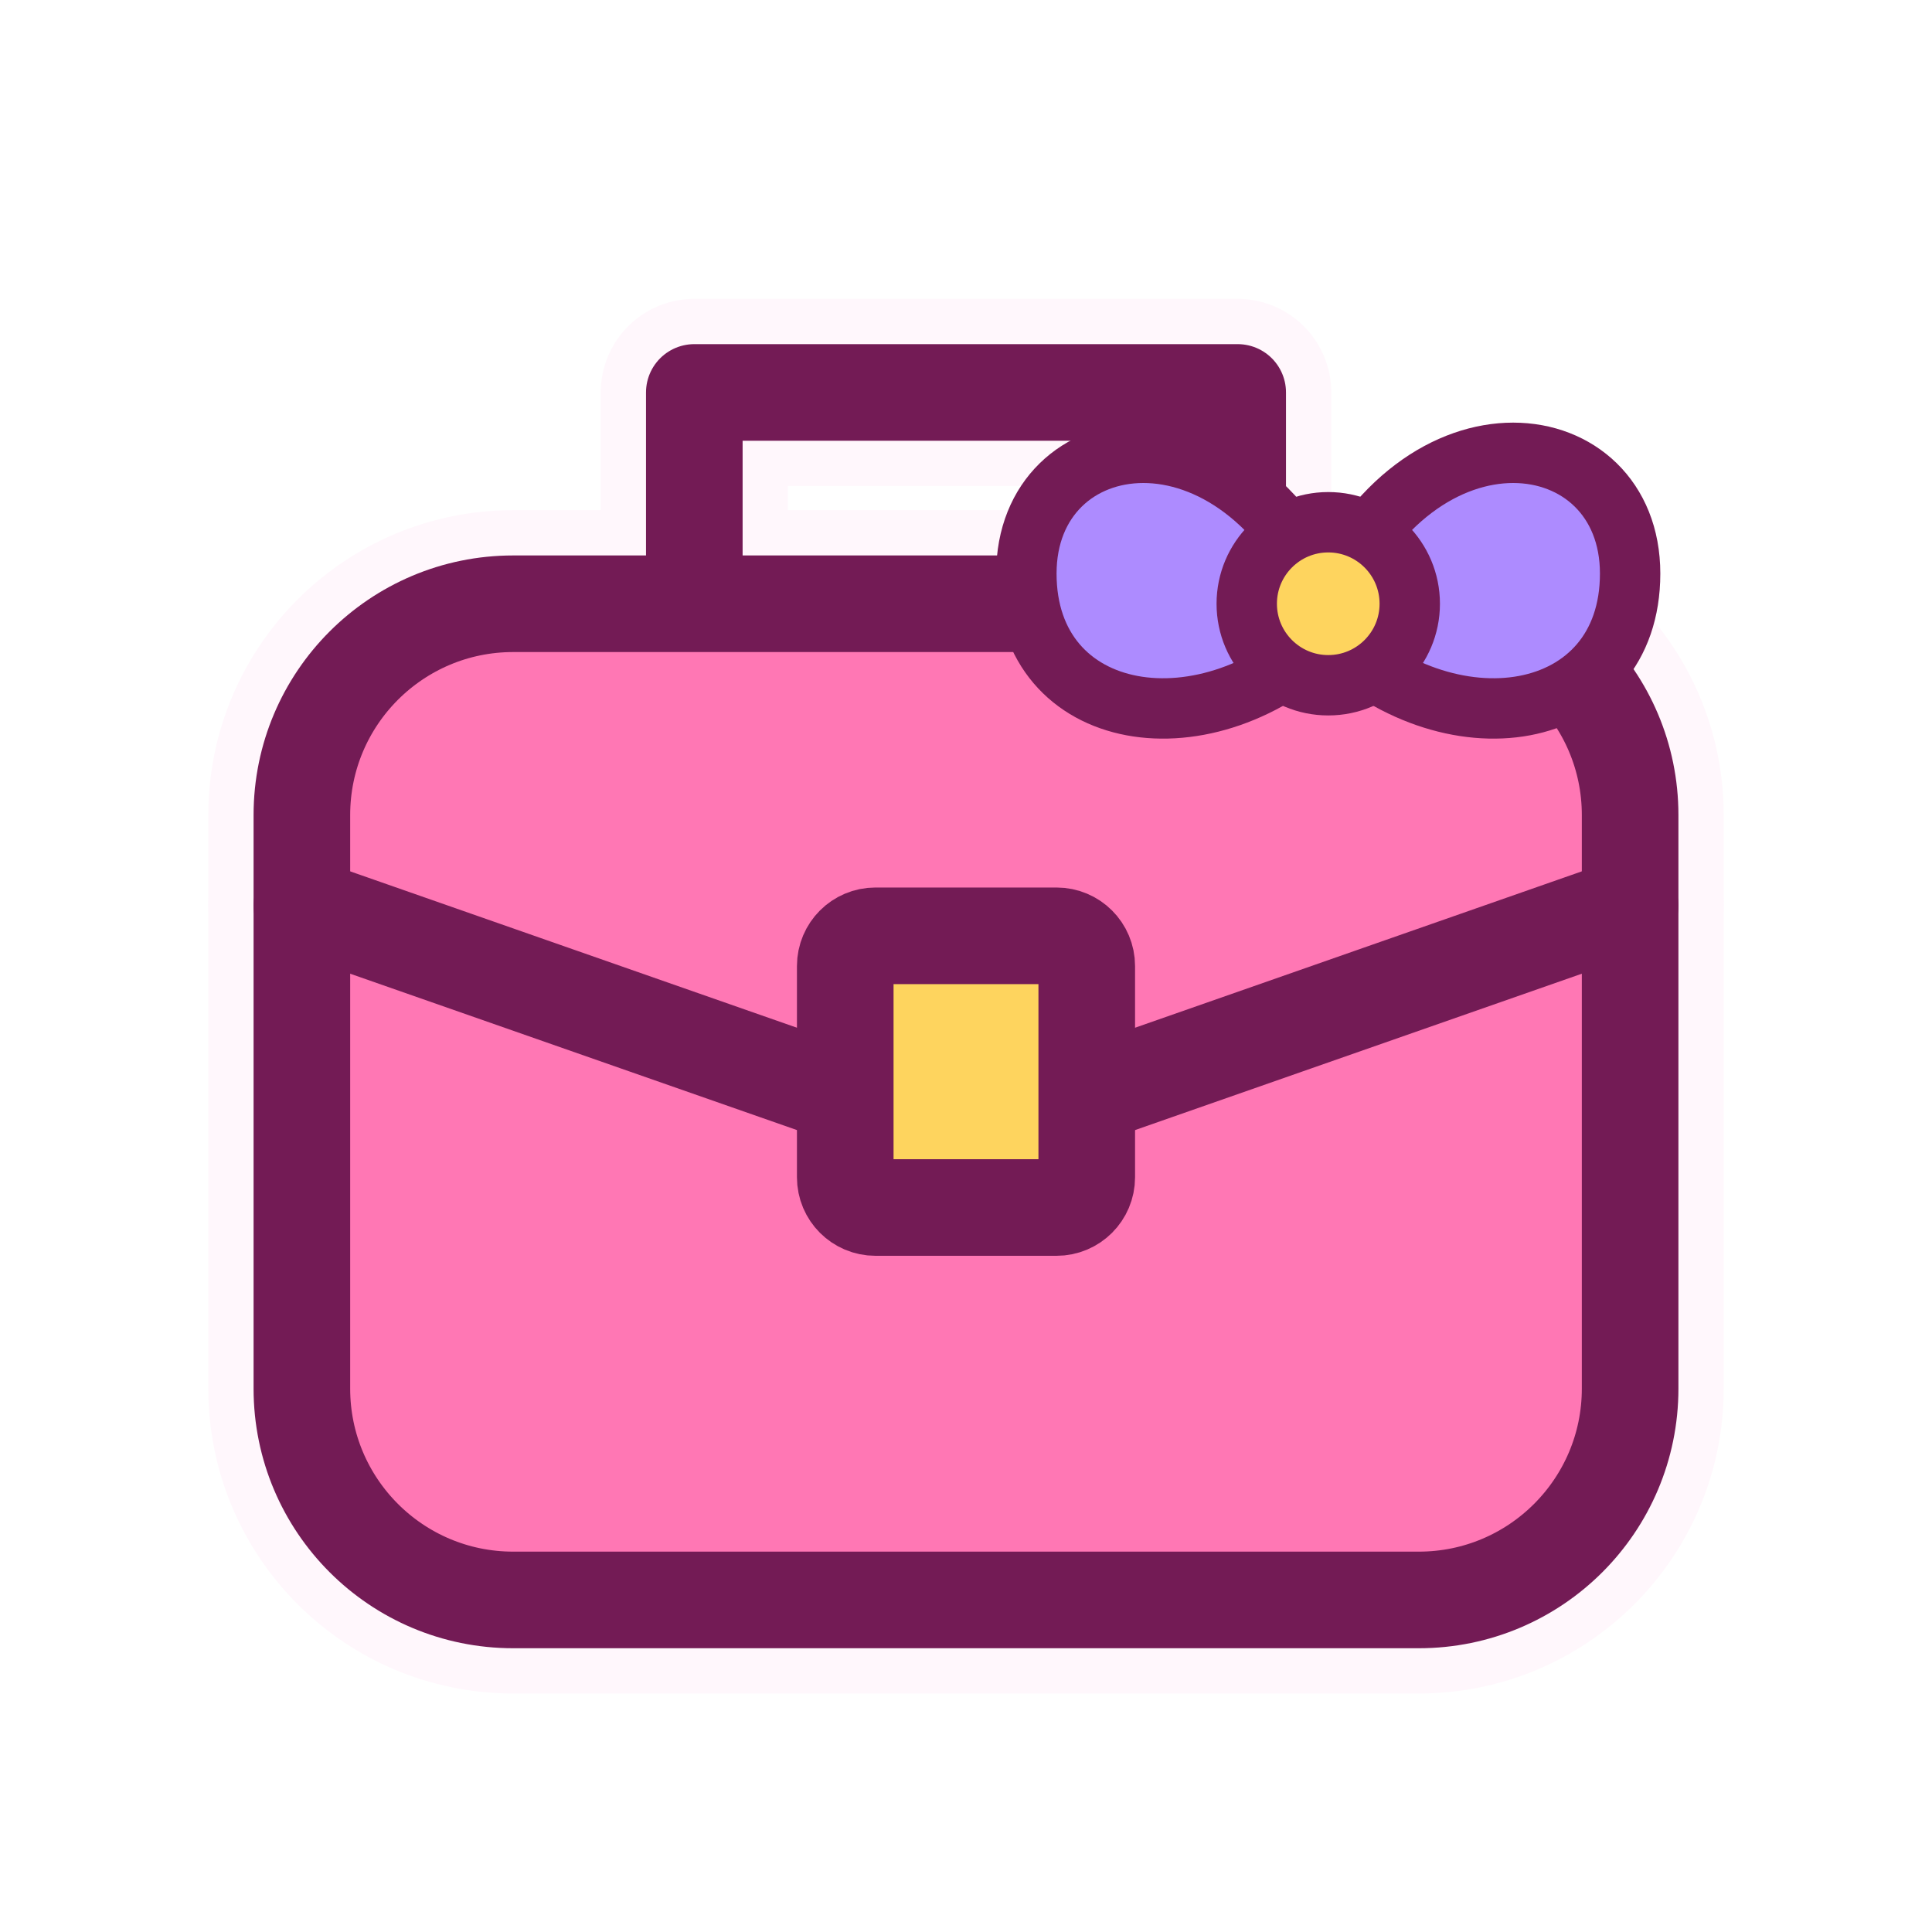
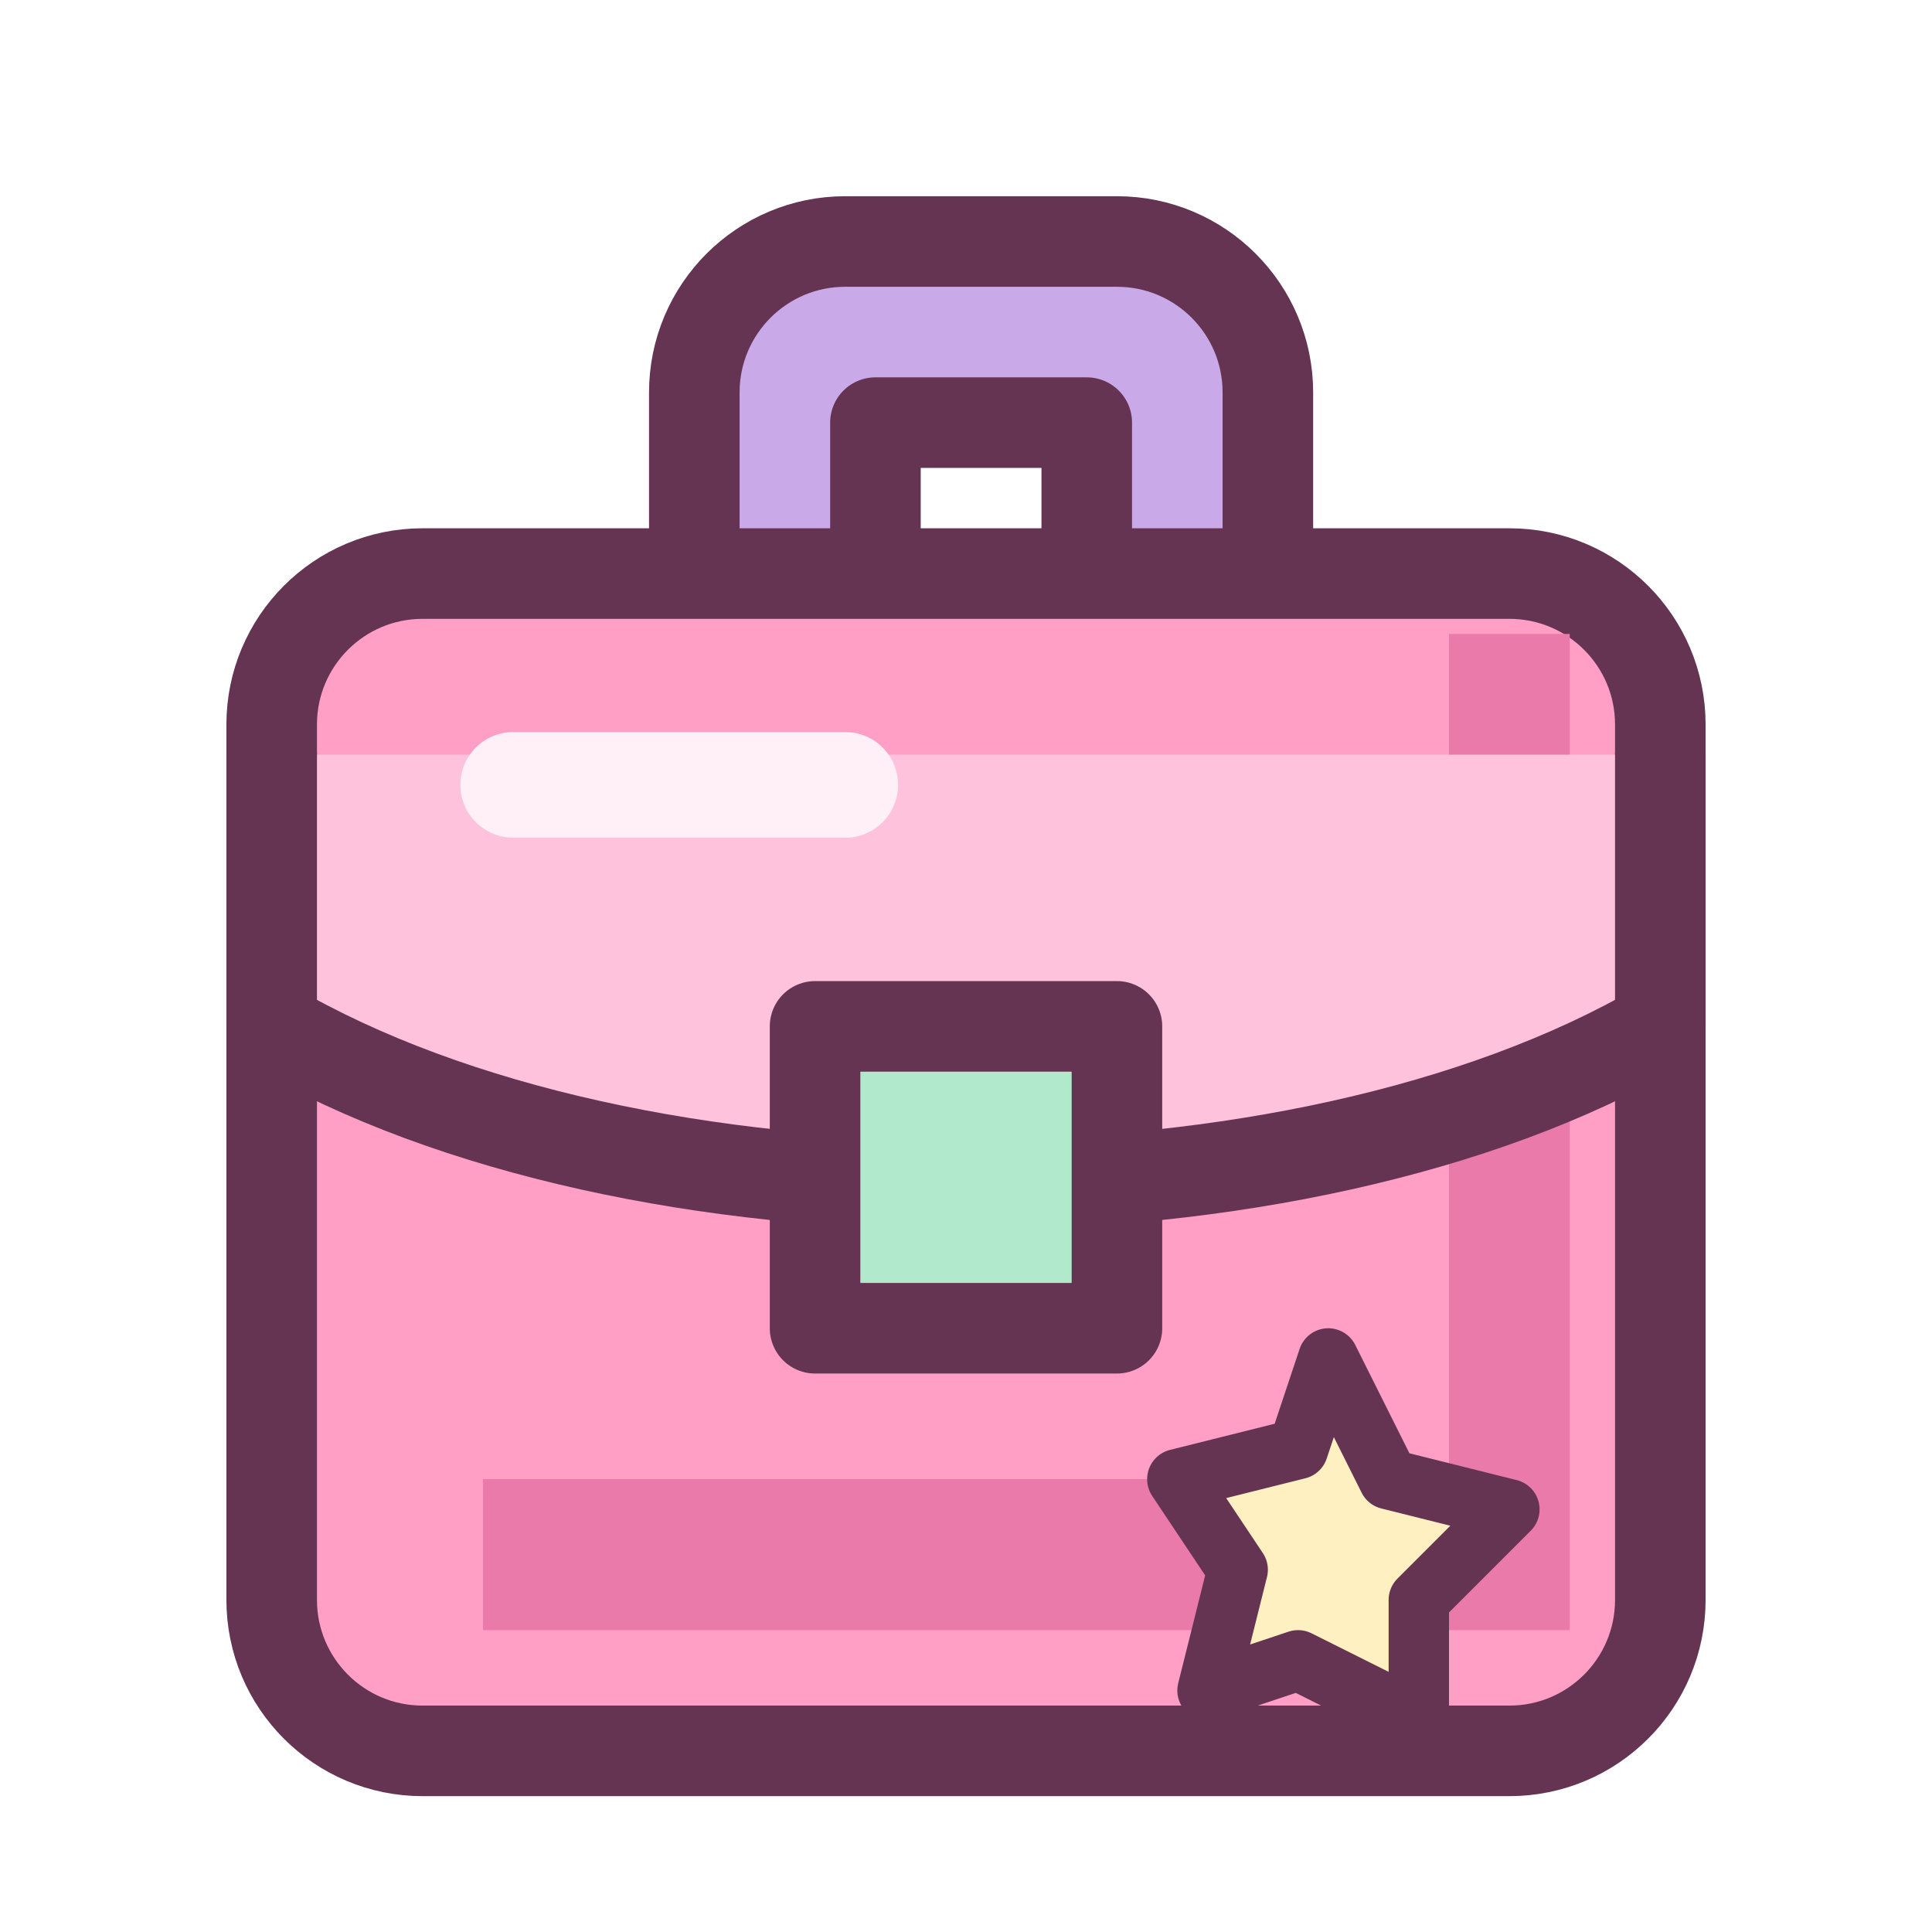
- <svg xmlns="http://www.w3.org/2000/svg" width="64" height="64" viewBox="0 0 64 64" role="img" aria-label="work">
-   <defs>
-     <g id="art" stroke-linejoin="round" stroke-linecap="round">
-       <path d="M23 20V13H41V20" fill="none" />
-       <rect x="10" y="20" width="44" height="33" rx="7" fill="#ff77b4" />
-       <path d="M10 30L30 37H34L54 30" fill="none" />
-       <rect x="28" y="31" width="8" height="9" rx="1" fill="#fed45e" />
-       <g transform="translate(44 20)" stroke-width="2">
-         <path d="M0 0C-3 -7 -10 -6 -10 -1C-10 4 -4 5 0 1C4 5 10 4 10 -1C10 -6 3 -7 0 0Z" fill="#ad8bff" />
-         <circle cx="0" cy="0" r="2.7" fill="#fed45e" />
-       </g>
-     </g>
-   </defs>
-   <use href="#art" stroke="#fff7fc" stroke-width="6.2" />
-   <use href="#art" stroke="#731b55" stroke-width="3.2" />
+ <svg xmlns="http://www.w3.org/2000/svg" viewBox="0 0 64 64" width="64" height="64" fill="none">
+   <g stroke="#653452" stroke-width="3" stroke-linecap="round" stroke-linejoin="round">
+     <path d="M23 20v-7a5 5 0 0 1 5-5h9a5 5 0 0 1 5 5v7h-6v-6h-7v6Z" fill="#C9A9E8" />
+     <path d="M9 24a5 5 0 0 1 5-5h36a5 5 0 0 1 5 5v29a5 5 0 0 1-5 5H14a5 5 0 0 1-5-5Z" fill="#FF9FC6" />
+     <path d="M48 21h4v33H16v-5h32Z" fill="#E97AAA" stroke="none" />
+     <path d="M9 25v9c12 7 34 7 46 0v-9" fill="#FFC2DD" />
+     <path d="M27 34h10v10H27Z" fill="#B1E9CC" />
+     <path d="M17 26h11" stroke="#FFF0F7" stroke-width="3.5" />
+     <path d="m44 45 2 4 4 1-3 3v4l-4-2-3 1 1-4-2-3 4-1Z" fill="#FFF0C1" stroke-width="2" />
+   </g>
</svg>
